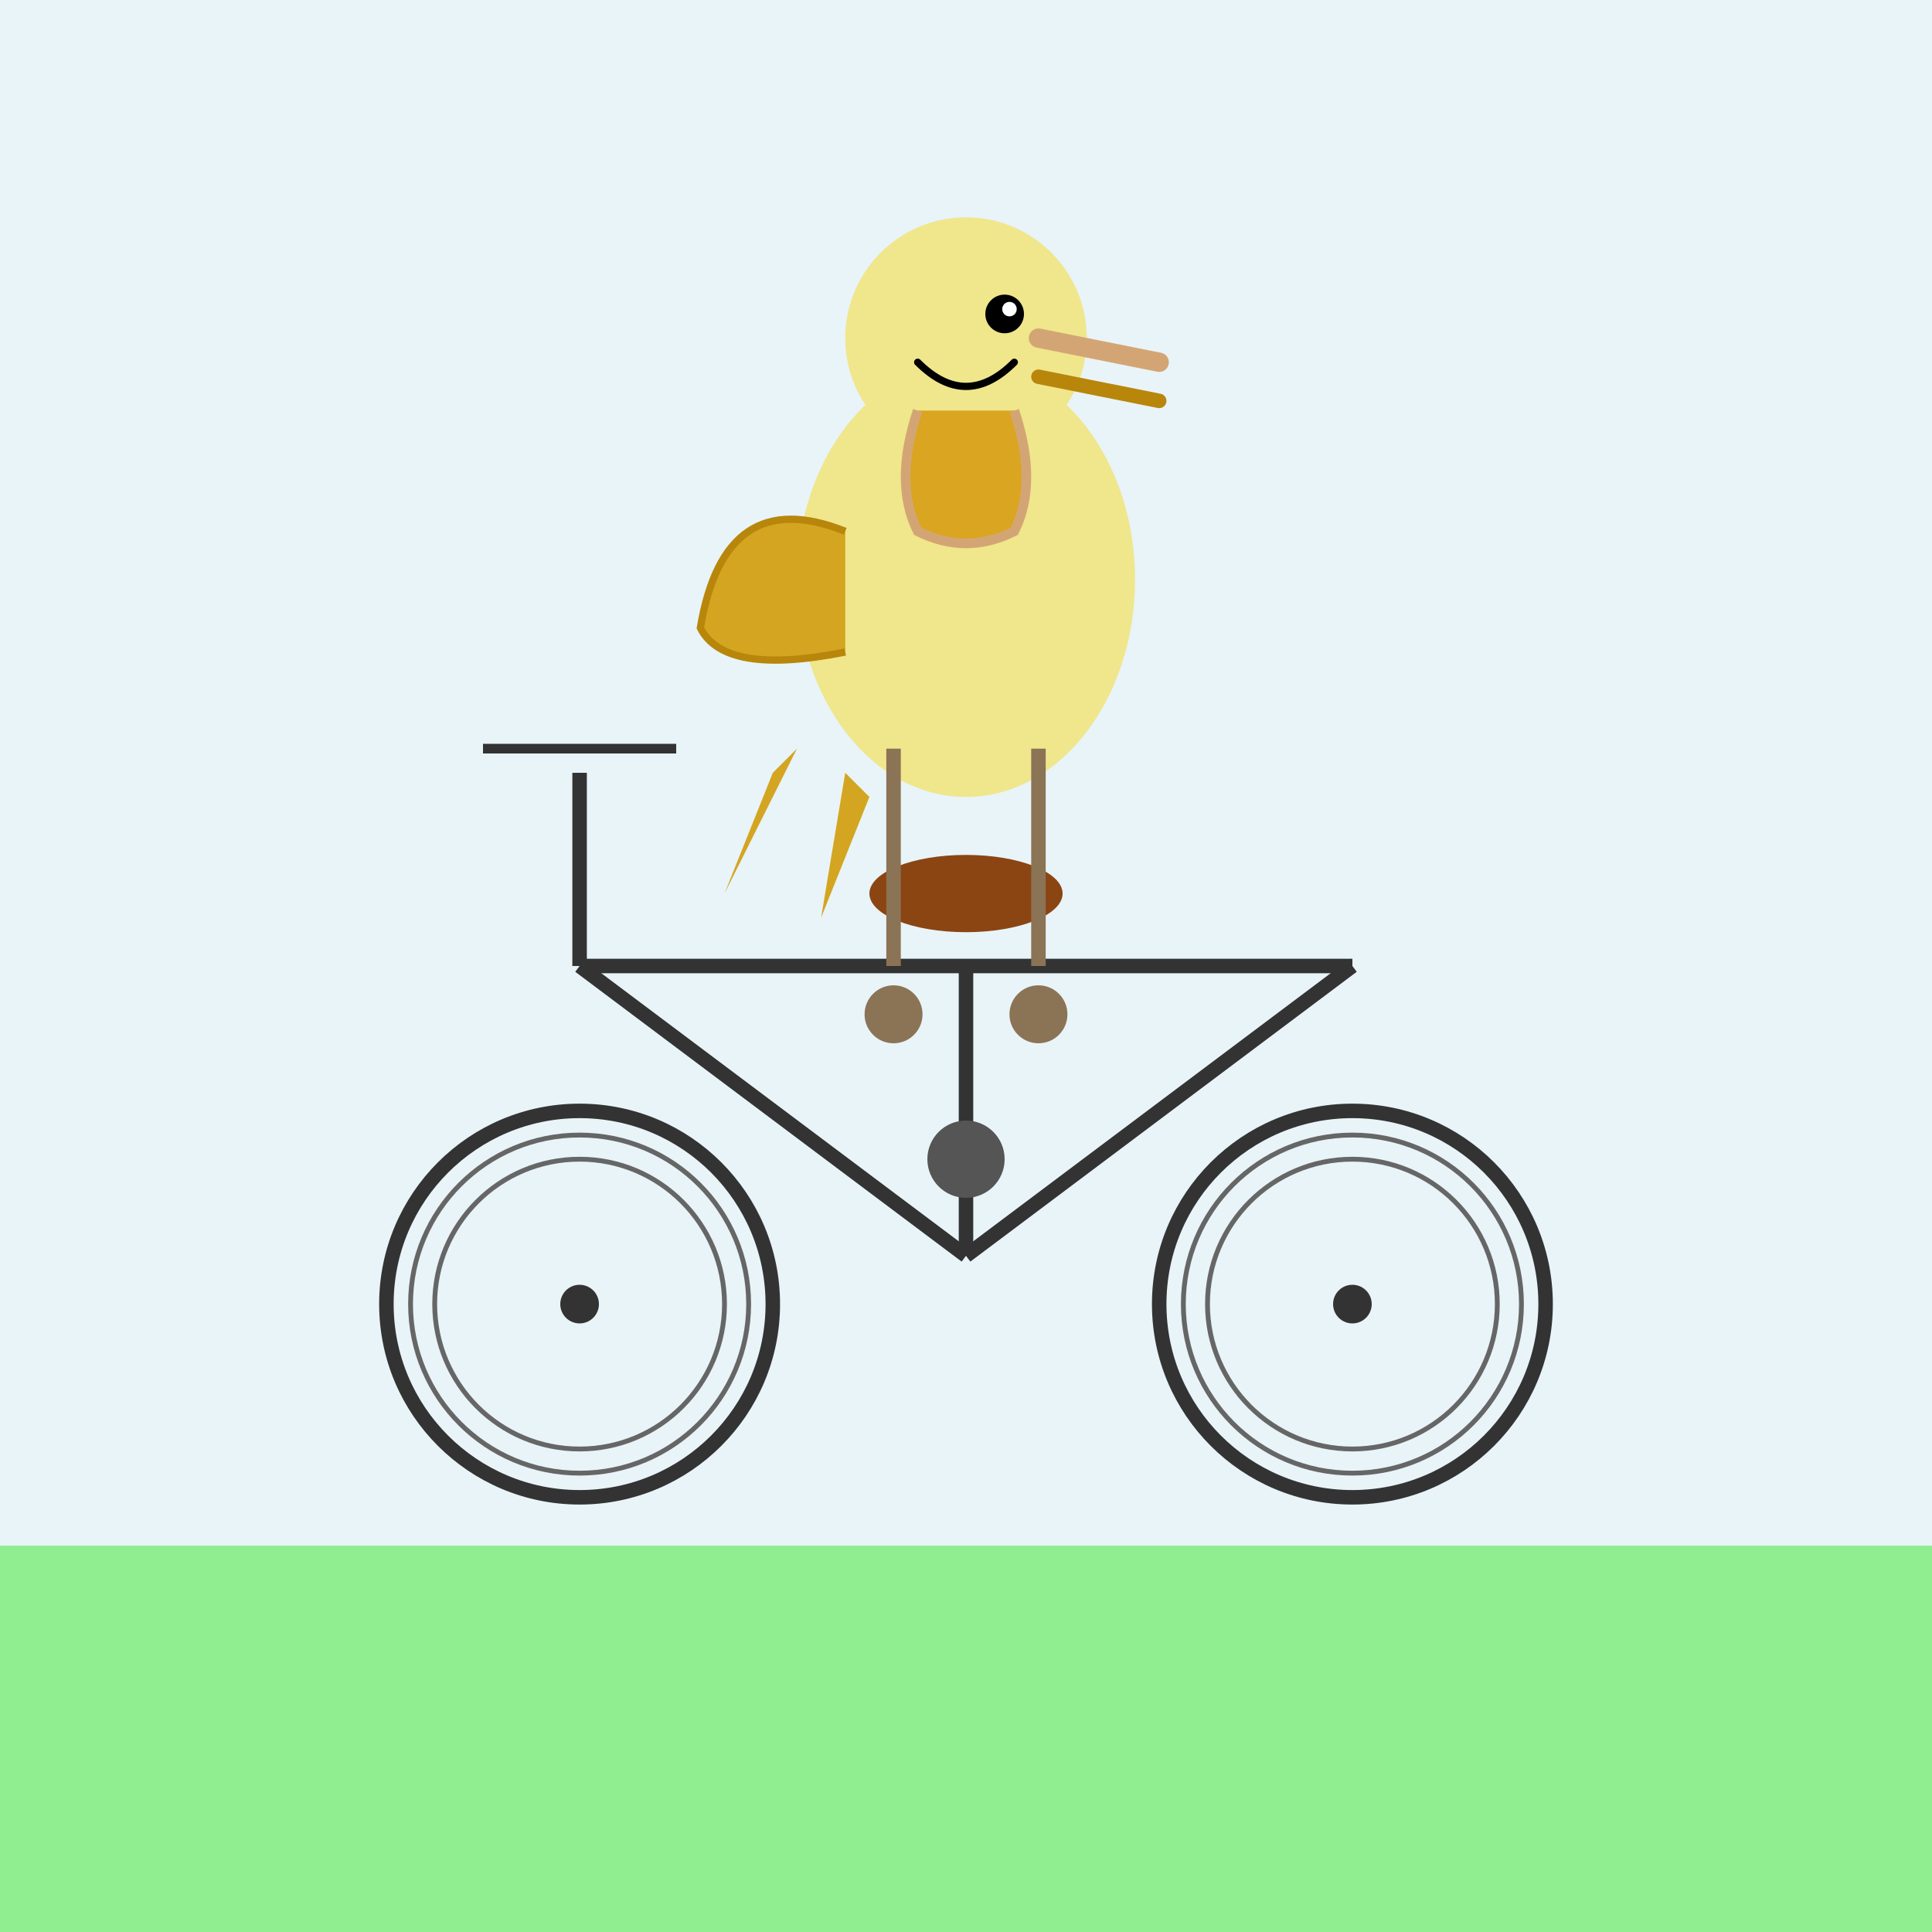
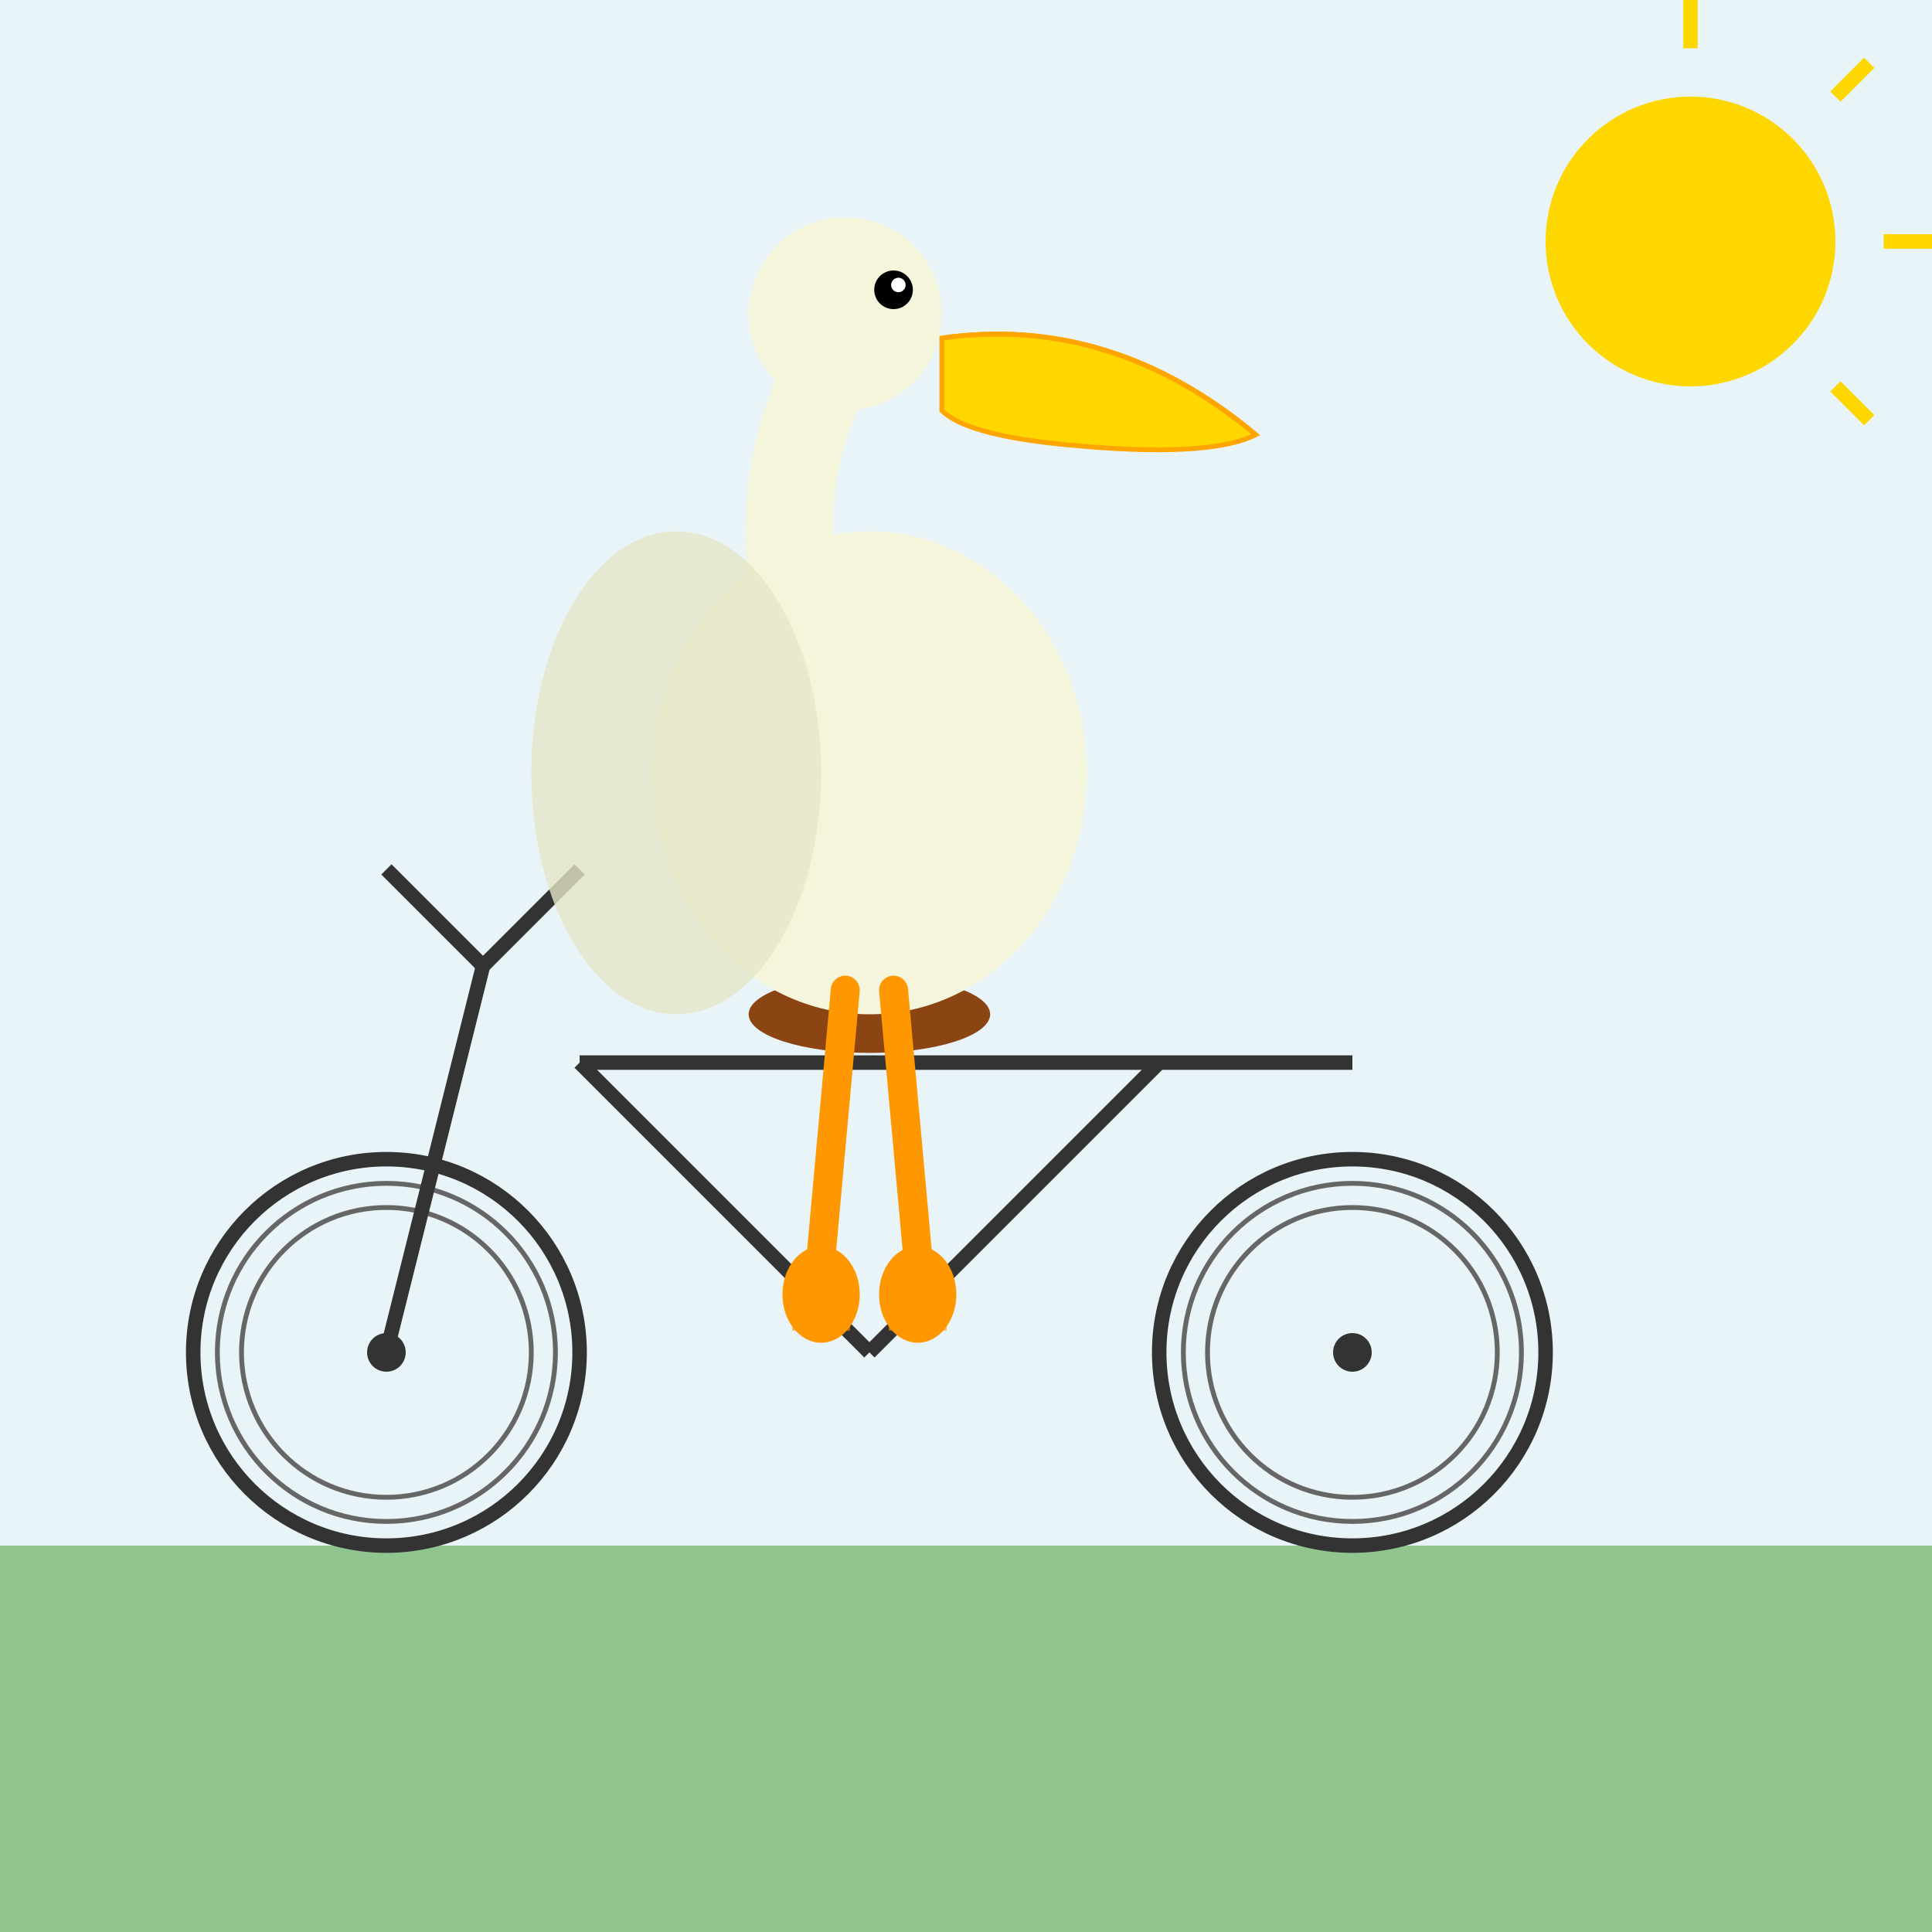
<svg xmlns="http://www.w3.org/2000/svg" viewBox="0 0 400 400">
  <rect width="400" height="400" fill="#e8f4f8" />
-   <rect y="320" width="400" height="80" fill="#90ee90" />
-   <line x1="120" y1="200" x2="280" y2="200" stroke="#333" stroke-width="3" />
-   <line x1="200" y1="200" x2="200" y2="260" stroke="#333" stroke-width="3" />
-   <line x1="120" y1="200" x2="200" y2="260" stroke="#333" stroke-width="3" />
-   <line x1="280" y1="200" x2="200" y2="260" stroke="#333" stroke-width="3" />
-   <circle cx="120" cy="270" r="40" fill="none" stroke="#333" stroke-width="3" />
-   <circle cx="120" cy="270" r="35" fill="none" stroke="#666" stroke-width="1" />
-   <circle cx="120" cy="270" r="30" fill="none" stroke="#666" stroke-width="1" />
-   <circle cx="120" cy="270" r="4" fill="#333" />
-   <circle cx="280" cy="270" r="40" fill="none" stroke="#333" stroke-width="3" />
-   <circle cx="280" cy="270" r="35" fill="none" stroke="#666" stroke-width="1" />
-   <circle cx="280" cy="270" r="30" fill="none" stroke="#666" stroke-width="1" />
-   <circle cx="280" cy="270" r="4" fill="#333" />
-   <line x1="120" y1="200" x2="120" y2="160" stroke="#333" stroke-width="3" />
-   <line x1="100" y1="155" x2="140" y2="155" stroke="#333" stroke-width="2" />
-   <ellipse cx="200" cy="185" rx="20" ry="8" fill="#8b4513" />
-   <ellipse cx="200" cy="120" rx="35" ry="45" fill="#f0e68c" />
-   <circle cx="200" cy="70" r="25" fill="#f0e68c" />
-   <path d="M 190 85 Q 185 100 190 110 Q 200 115 210 110 Q 215 100 210 85" fill="#daa520" stroke="#d4a574" stroke-width="2" />
-   <circle cx="208" cy="65" r="4" fill="#000" />
-   <circle cx="209" cy="64" r="1.5" fill="#fff" />
-   <line x1="215" y1="70" x2="240" y2="75" stroke="#d4a574" stroke-width="4" stroke-linecap="round" />
-   <line x1="215" y1="78" x2="240" y2="83" stroke="#b8860b" stroke-width="3" stroke-linecap="round" />
-   <path d="M 175 110 Q 150 100 145 130 Q 150 140 175 135" fill="#d4a520" stroke="#b8860b" stroke-width="1.5" />
-   <path d="M 165 155 L 150 185 L 160 160" fill="#d4a520" />
-   <path d="M 175 160 L 170 190 L 180 165" fill="#d4a520" />
-   <line x1="185" y1="155" x2="185" y2="200" stroke="#8b7355" stroke-width="3" />
-   <line x1="215" y1="155" x2="215" y2="200" stroke="#8b7355" stroke-width="3" />
-   <circle cx="185" cy="210" r="6" fill="#8b7355" />
-   <circle cx="215" cy="210" r="6" fill="#8b7355" />
-   <circle cx="200" cy="240" r="8" fill="#555" />
-   <path d="M 190 75 Q 200 85 210 75" fill="none" stroke="#000" stroke-width="1.5" stroke-linecap="round" />
+   <rect y="320" width="400" height="80" fill="#90c590" />
+   <g id="bicycle">
+     <line x1="120" y1="220" x2="180" y2="220" stroke="#333" stroke-width="3" />
+     <line x1="180" y1="220" x2="240" y2="220" stroke="#333" stroke-width="3" />
+     <line x1="240" y1="220" x2="280" y2="220" stroke="#333" stroke-width="3" />
+     <line x1="120" y1="220" x2="180" y2="280" stroke="#333" stroke-width="3" />
+     <line x1="180" y1="280" x2="240" y2="220" stroke="#333" stroke-width="3" />
+     <circle cx="80" cy="280" r="40" fill="none" stroke="#333" stroke-width="3" />
+     <circle cx="80" cy="280" r="35" fill="none" stroke="#666" stroke-width="1" />
+     <circle cx="80" cy="280" r="30" fill="none" stroke="#666" stroke-width="1" />
+     <circle cx="80" cy="280" r="4" fill="#333" />
+     <circle cx="280" cy="280" r="40" fill="none" stroke="#333" stroke-width="3" />
+     <circle cx="280" cy="280" r="35" fill="none" stroke="#666" stroke-width="1" />
+     <circle cx="280" cy="280" r="30" fill="none" stroke="#666" stroke-width="1" />
+     <circle cx="280" cy="280" r="4" fill="#333" />
+     <line x1="80" y1="280" x2="100" y2="200" stroke="#333" stroke-width="3" />
+     <line x1="100" y1="200" x2="80" y2="180" stroke="#333" stroke-width="3" />
+     <line x1="100" y1="200" x2="120" y2="180" stroke="#333" stroke-width="3" />
+     <ellipse cx="180" cy="210" rx="25" ry="8" fill="#8B4513" />
+   </g>
+   <g id="pelican">
+     <ellipse cx="180" cy="160" rx="45" ry="50" fill="#f5f5dc" />
+     <path d="M 165 130 Q 160 100 170 80" stroke="#f5f5dc" stroke-width="18" fill="none" stroke-linecap="round" />
+     <circle cx="175" cy="65" r="20" fill="#f5f5dc" />
+     <circle cx="185" cy="60" r="4" fill="#000" />
+     <circle cx="186" cy="59" r="1.5" fill="#fff" />
+     <path d="M 195 70 Q 230 65 260 90 Q 250 95 220 92 Q 200 90 195 85 Z" fill="#FFD700" stroke="#FFA500" stroke-width="1" />
+     <path d="M 195 70 Q 230 65 260 90" stroke="#FFA500" stroke-width="1" fill="none" />
+     <ellipse cx="140" cy="160" rx="30" ry="50" fill="#e6e6c8" opacity="0.8" />
+     <line x1="175" y1="205" x2="170" y2="260" stroke="#ff9800" stroke-width="6" stroke-linecap="round" />
+     <line x1="185" y1="205" x2="190" y2="260" stroke="#ff9800" stroke-width="6" stroke-linecap="round" />
+     <ellipse cx="170" cy="268" rx="8" ry="10" fill="#ff9800" />
+     <ellipse cx="190" cy="268" rx="8" ry="10" fill="#ff9800" />
+     <line x1="164" y1="275" x2="176" y2="275" stroke="#ff9800" stroke-width="1" opacity="0.6" />
+     <line x1="184" y1="275" x2="196" y2="275" stroke="#ff9800" stroke-width="1" opacity="0.6" />
+   </g>
+   <circle cx="350" cy="50" r="30" fill="#FFD700" />
+   <line x1="350" y1="10" x2="350" y2="0" stroke="#FFD700" stroke-width="3" />
+   <line x1="390" y1="50" x2="400" y2="50" stroke="#FFD700" stroke-width="3" />
+   <line x1="380" y1="20" x2="387" y2="13" stroke="#FFD700" stroke-width="3" />
+   <line x1="380" y1="80" x2="387" y2="87" stroke="#FFD700" stroke-width="3" />
</svg>
